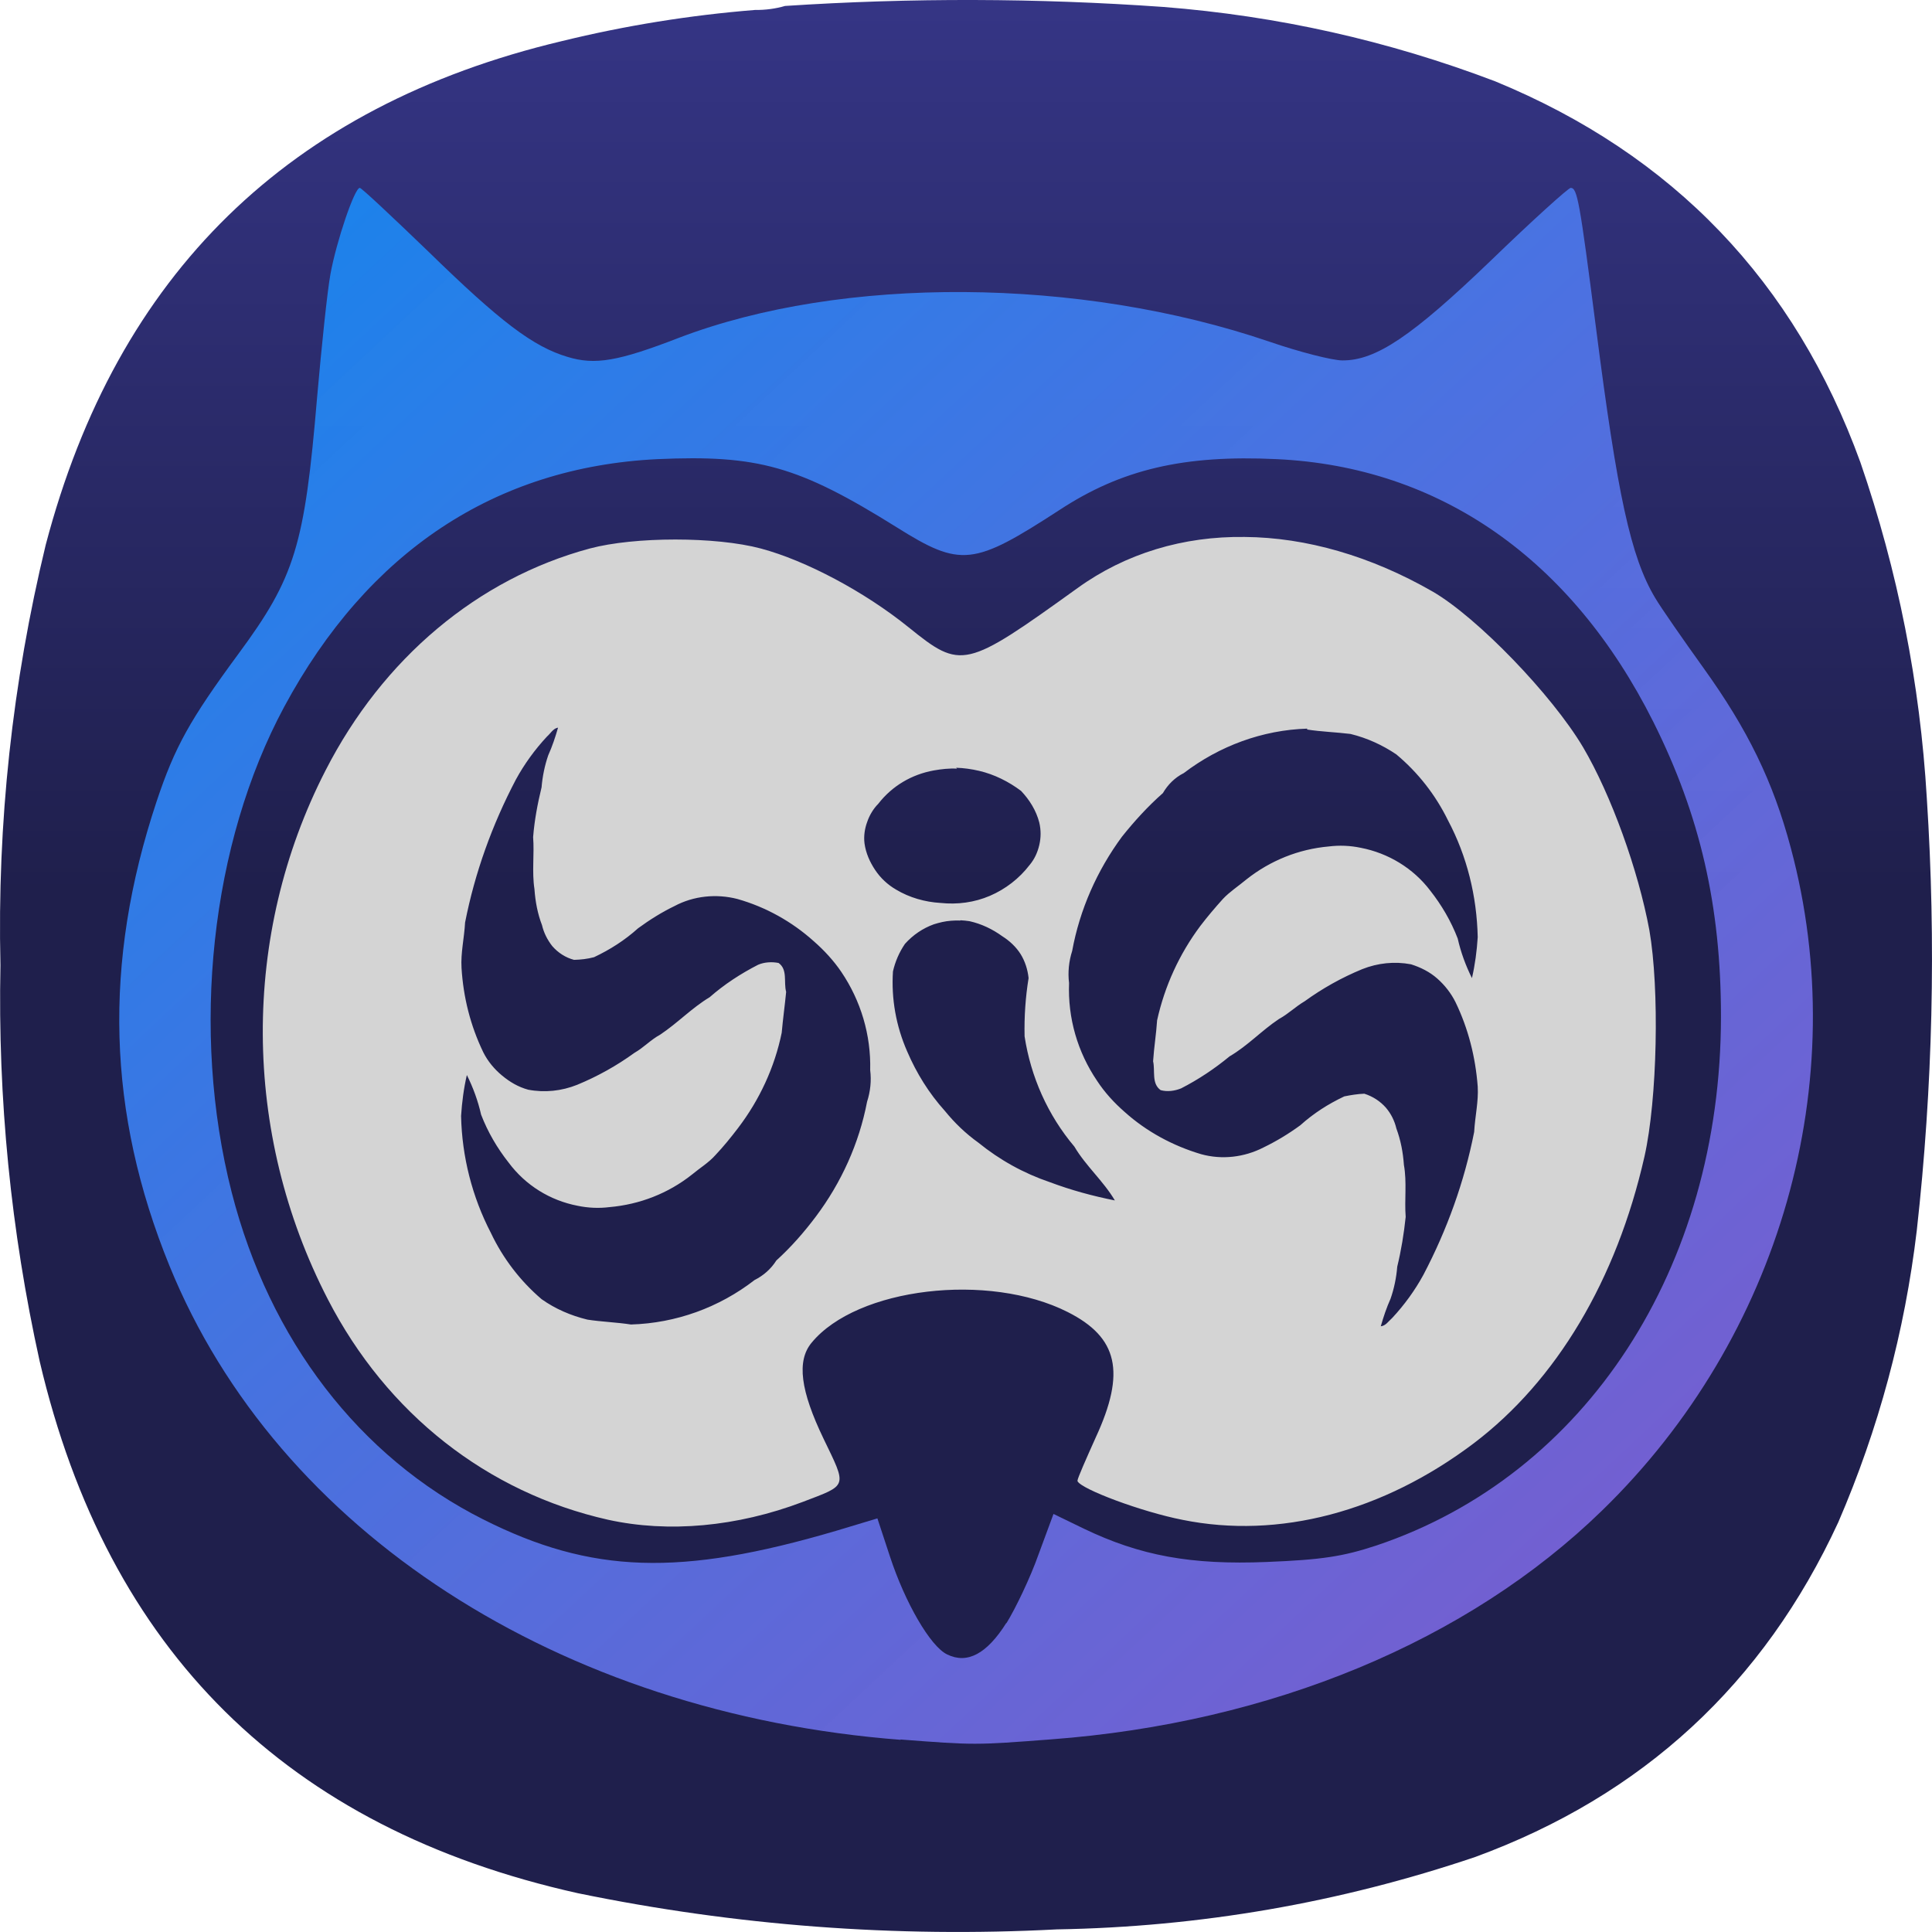
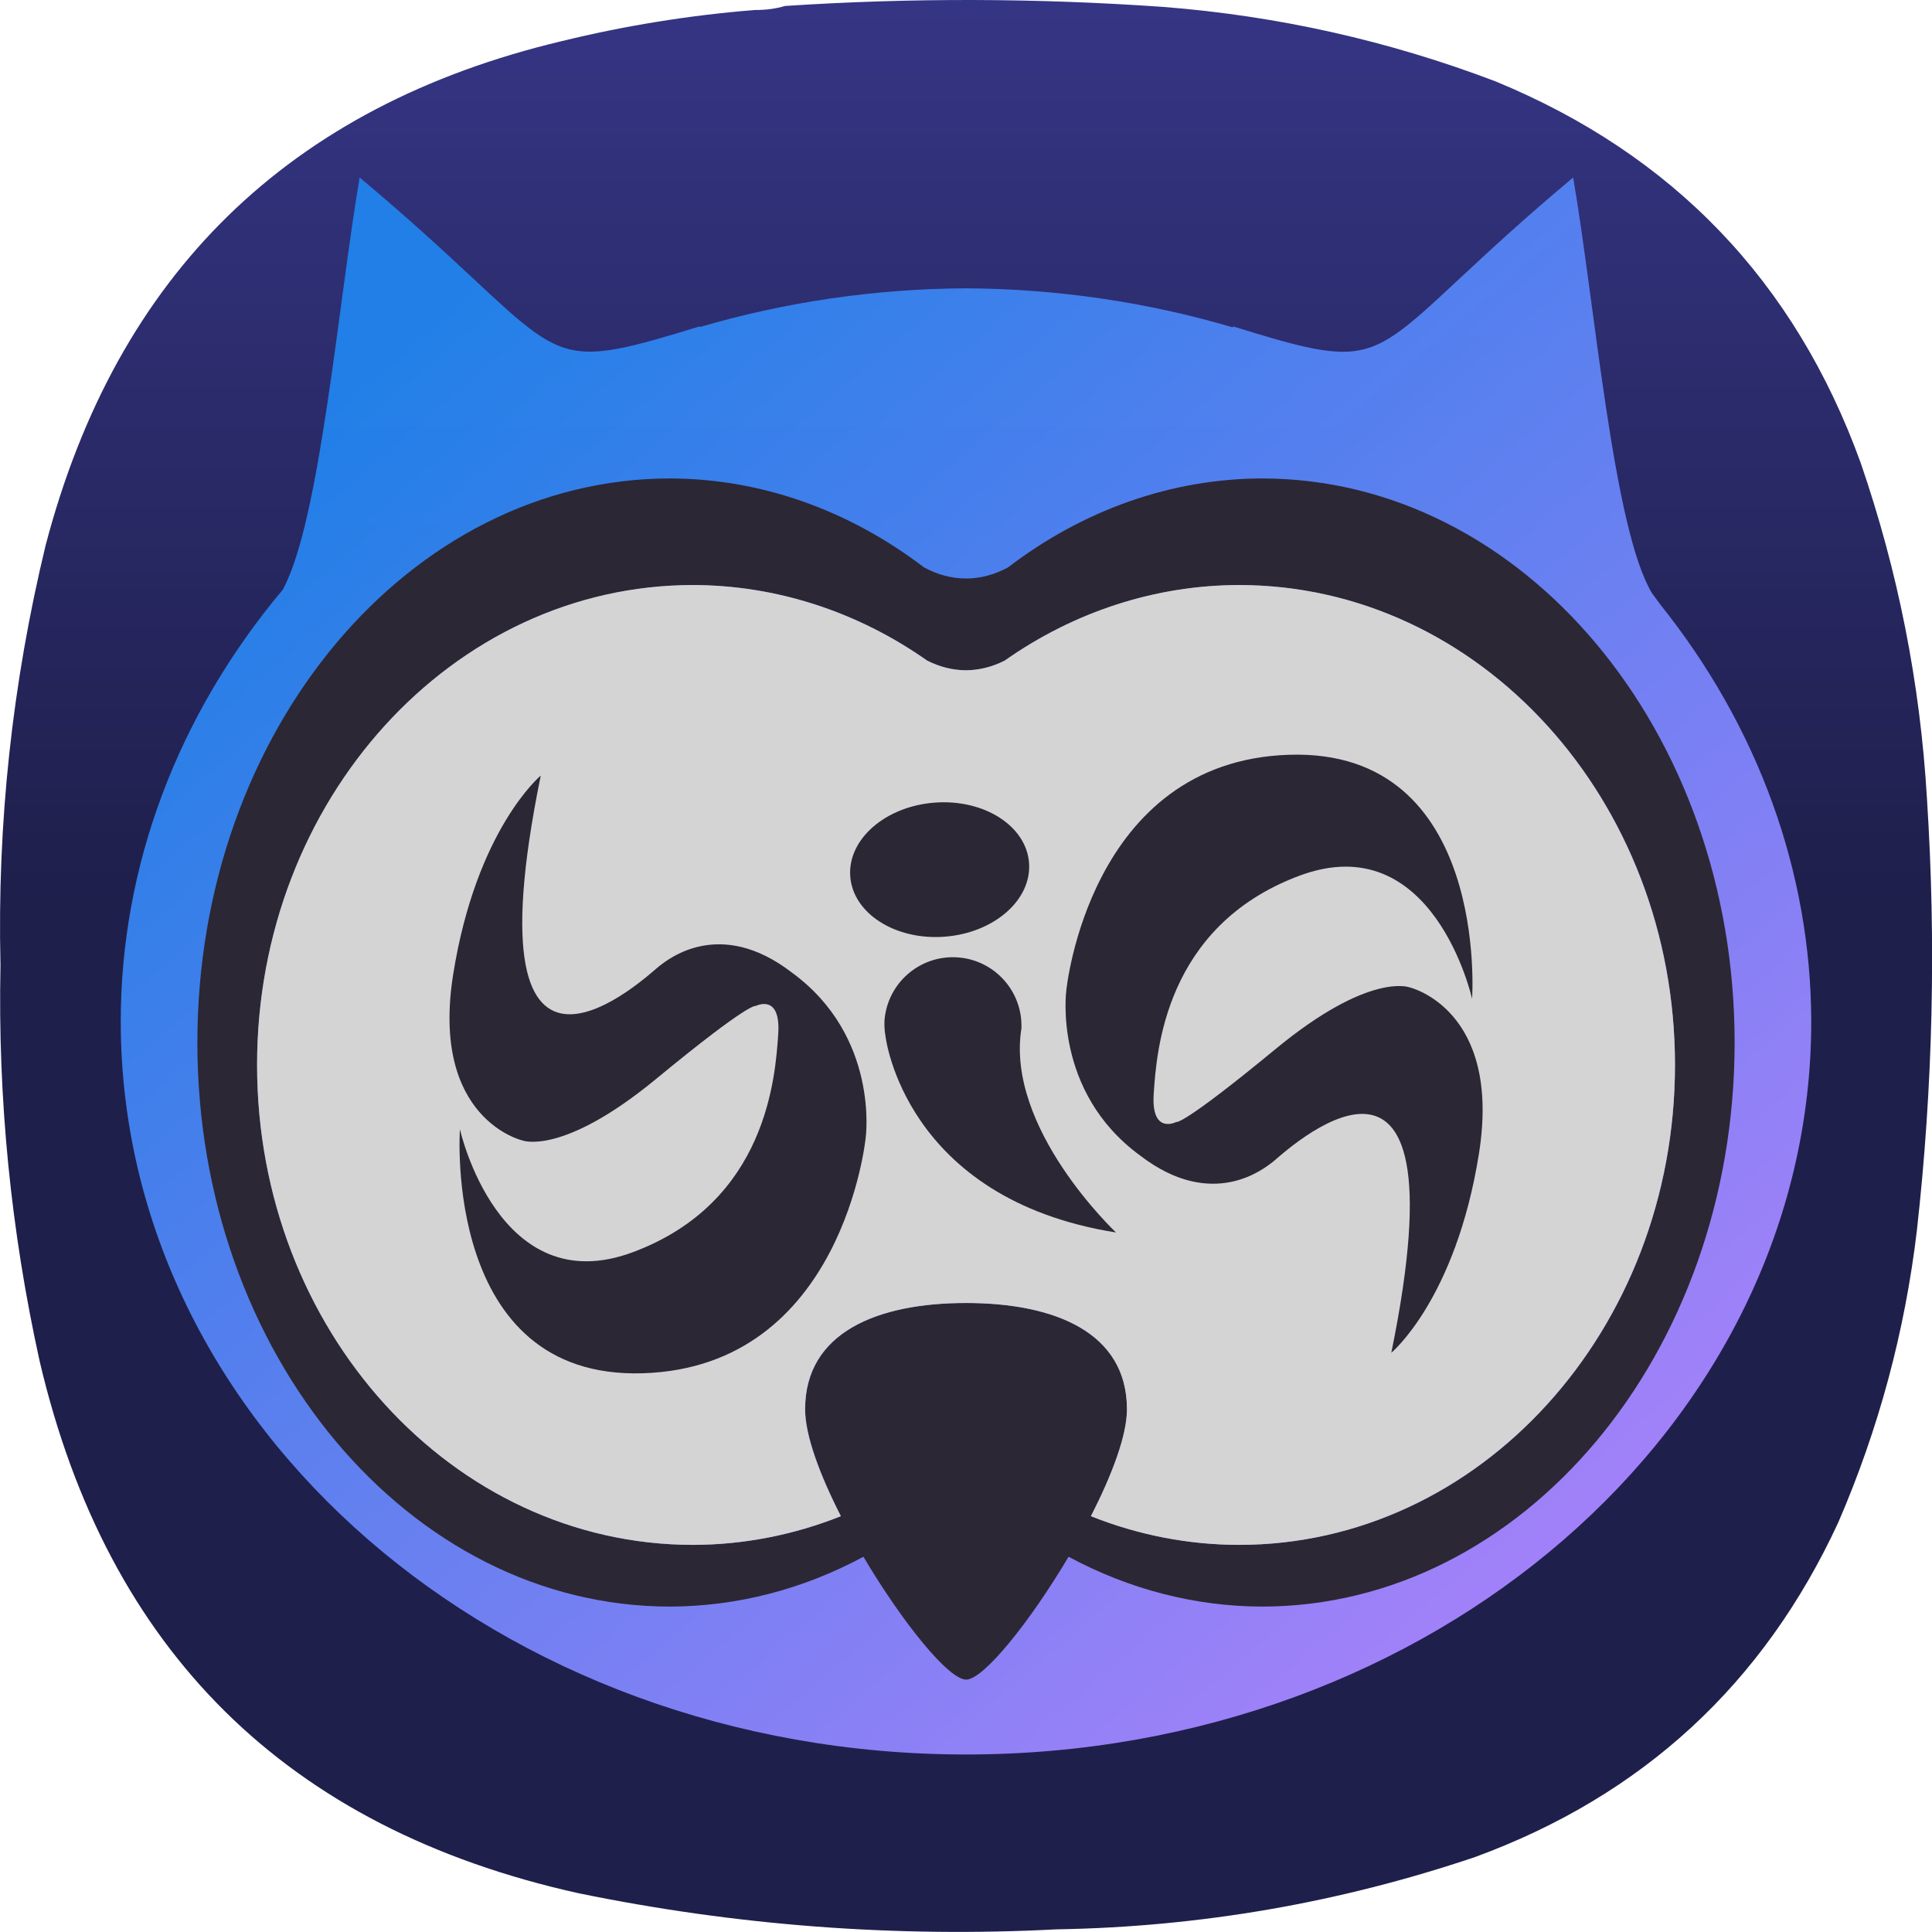
<svg xmlns="http://www.w3.org/2000/svg" xmlns:xlink="http://www.w3.org/1999/xlink" width="24" height="24" viewBox="0 0 24 24" fill="none" version="1.1" id="svg11" xml:space="preserve">
  <defs id="defs11">
    <radialGradient id="paint0_radial_313_57" cx="0" cy="0" r="1" gradientUnits="userSpaceOnUse" gradientTransform="matrix(0,11,-11,0,12,1)">
      <stop stop-color="#1D4775" id="stop8" />
      <stop offset="1" stop-color="#002A43" id="stop9" />
    </radialGradient>
-     <linearGradient xlink:href="#linearGradient3" id="linearGradient5" x1="150.767" y1="102.129" x2="150.767" y2="120.13" gradientUnits="userSpaceOnUse" gradientTransform="matrix(3.779528,0,0,3.779528,-542,-435.0001)" />
+     <linearGradient xlink:href="#linearGradient3" id="linearGradient5" x1="150.767" y1="102.129" x2="150.767" y2="120.13" gradientUnits="userSpaceOnUse" gradientTransform="matrix(0.6152693,0,0,0.6152693,-80.74383,-62.83695)" />
    <linearGradient id="linearGradient3">
      <stop style="stop-color:#353585;stop-opacity:1;" offset="0" id="stop4" />
      <stop style="stop-color:#1f1f4c;stop-opacity:1;" offset="1" id="stop6" />
    </linearGradient>
-     <linearGradient xlink:href="#linearGradient14" id="linearGradient29-1" gradientUnits="userSpaceOnUse" gradientTransform="matrix(0.2077927,0,0,0.2077926,17.51805,-4.074497)" x1="30.606" y1="41" x2="46.336" y2="57.842" />
-     <linearGradient id="linearGradient14">
-       <stop style="stop-color:#1d82eb;stop-opacity:1" offset="0" id="stop13" />
-       <stop style="stop-color:#9167e7;stop-opacity:0.835" offset="1" id="stop14" />
+     <linearGradient xlink:href="#linearGradient37" id="linearGradient38" x1="4.525" y1="30.605" x2="19.912" y2="48.942" gradientUnits="userSpaceOnUse" gradientTransform="matrix(1.984334,0,0,2.012723,-52.49608,-73.89717)" />
+     <linearGradient id="linearGradient37">
+       <stop style="stop-color:#2082eb;stop-opacity:0.996;" offset="0" id="stop20" />
+       <stop style="stop-color:#a884ff;stop-opacity:1;" offset="1" id="stop21" />
    </linearGradient>
  </defs>
-   <g id="g2" transform="matrix(1.026309,0,0,1.026309,47.21024,-77.01752)">
-     <g id="g1" transform="matrix(0.1586169,0,0,0.1586169,-38.70363,82.81539)">
-       <path fill-rule="evenodd" clip-rule="evenodd" d="m 11.606,-48.239 c 0.803,0.008 1.57,-0.094 2.302,-0.307 9.622,-0.63 19.242,-0.605 28.862,0.076 8.723,0.68 17.167,2.572 25.332,5.678 13.574,5.588 22.863,15.282 27.865,29.079 2.861,8.307 4.55,16.849 5.067,25.627 0.714,11.022 0.458,22.019 -0.767,32.993 -0.917,7.712 -2.914,15.13 -5.987,22.25 C 88.58,79.504 79.343,88.021 66.569,92.707 56.217,96.204 45.573,98.046 34.635,98.231 22.332,98.871 10.153,97.949 -1.904,95.469 -24.096,90.526 -37.785,76.996 -42.972,54.881 c -2.201,-9.955 -3.199,-20.032 -2.994,-30.23 -0.253,-10.844 0.907,-21.535 3.454,-32.072 5.437,-20.678 18.564,-33.491 39.379,-38.44 4.85,-1.186 9.763,-1.979 14.738,-2.378 z" fill="url(#paint0_radial_313_57)" id="path1-4-4" style="fill:url(#linearGradient5);fill-opacity:1;stroke-width:6.701" />
-       <g id="g2-6" transform="matrix(33.93339,0,0,33.93362,-828.8066,-185.4975)">
-         <path id="path2-7-6-6-6-8" style="fill:#d4d4d4;fill-opacity:1;stroke-width:0.001" d="m 25.868,5.23 c -0.138,-0.002 -0.268,0.037 -0.376,0.115 -0.253,0.182 -0.261,0.184 -0.38,0.088 -0.099,-0.08 -0.231,-0.15 -0.332,-0.177 -0.101,-0.027 -0.284,-0.027 -0.385,0 -0.252,0.068 -0.465,0.247 -0.594,0.499 -0.19,0.37 -0.188,0.815 0.005,1.189 0.133,0.258 0.359,0.435 0.63,0.496 0.136,0.03 0.29,0.016 0.438,-0.04 0.102,-0.039 0.1,-0.032 0.047,-0.142 -0.052,-0.108 -0.061,-0.175 -0.027,-0.216 0.102,-0.124 0.398,-0.159 0.576,-0.069 0.113,0.057 0.131,0.135 0.063,0.282 -0.022,0.049 -0.041,0.092 -0.041,0.097 v 4.128e-4 4.127e-4 4.128e-4 c 0.008,0.018 0.144,0.069 0.236,0.087 0.217,0.044 0.451,-0.018 0.655,-0.172 0.186,-0.141 0.321,-0.367 0.384,-0.645 0.029,-0.129 0.034,-0.377 0.011,-0.509 C 26.753,5.979 26.692,5.81 26.629,5.703 26.559,5.585 26.391,5.411 26.291,5.353 26.152,5.273 26.006,5.231 25.868,5.23 Z M 24.322,5.659 h 3.95e-4 3.95e-4 c 1.65e-4,1.3e-5 9.88e-4,-7.9e-6 0.001,0 -0.006,0.021 -0.013,0.042 -0.022,0.062 -0.008,0.023 -0.013,0.048 -0.015,0.072 -0.009,0.037 -0.016,0.074 -0.019,0.112 0.003,0.038 -0.003,0.078 0.003,0.117 0.002,0.028 0.007,0.055 0.017,0.081 0.004,0.017 0.012,0.033 0.023,0.047 0.013,0.015 0.03,0.026 0.049,0.031 0.015,-3.81e-4 0.03,-0.002 0.045,-0.006 0.036,-0.017 0.069,-0.038 0.099,-0.065 0.026,-0.019 0.053,-0.036 0.082,-0.05 0.043,-0.023 0.094,-0.028 0.141,-0.016 0.064,0.018 0.123,0.051 0.172,0.095 0.024,0.021 0.045,0.044 0.062,0.069 0.044,0.065 0.067,0.142 0.065,0.221 0.003,0.024 3.96e-4,0.048 -0.007,0.071 -0.018,0.094 -0.058,0.182 -0.115,0.258 -0.027,0.036 -0.056,0.069 -0.089,0.099 -0.012,0.019 -0.029,0.034 -0.049,0.044 -0.08,0.062 -0.177,0.097 -0.278,0.1 -0.032,-0.005 -0.066,-0.006 -0.098,-0.011 -0.037,-0.009 -0.072,-0.024 -0.103,-0.046 -0.048,-0.041 -0.087,-0.092 -0.114,-0.149 -0.042,-0.081 -0.065,-0.171 -0.067,-0.263 0.002,-0.031 0.006,-0.062 0.013,-0.092 0.014,0.028 0.025,0.058 0.032,0.089 0.015,0.039 0.036,0.075 0.062,0.108 0.038,0.051 0.093,0.085 0.155,0.097 0.024,0.005 0.048,0.006 0.072,0.003 0.068,-0.006 0.132,-0.031 0.185,-0.073 0.018,-0.015 0.038,-0.027 0.053,-0.044 0.018,-0.019 0.035,-0.04 0.051,-0.061 0.048,-0.063 0.082,-0.136 0.098,-0.214 0.003,-0.033 0.007,-0.061 0.01,-0.092 -0.006,-0.022 0.004,-0.05 -0.017,-0.065 -0.015,-0.003 -0.032,-0.002 -0.046,0.004 -0.039,0.02 -0.076,0.044 -0.109,0.073 -0.04,0.024 -0.072,0.058 -0.111,0.084 -0.022,0.012 -0.037,0.029 -0.058,0.041 -0.04,0.029 -0.083,0.053 -0.129,0.072 -0.035,0.014 -0.073,0.018 -0.11,0.011 -0.022,-0.006 -0.041,-0.017 -0.059,-0.032 -0.017,-0.014 -0.032,-0.032 -0.042,-0.052 -0.029,-0.06 -0.045,-0.124 -0.049,-0.19 -0.002,-0.034 0.006,-0.066 0.008,-0.102 0.022,-0.112 0.061,-0.22 0.114,-0.321 0.019,-0.035 0.043,-0.068 0.07,-0.097 0.008,-0.007 0.014,-0.018 0.024,-0.02 z m 1.686,0.004 c 0.032,0.005 0.066,0.006 0.098,0.01 0.037,0.009 0.072,0.025 0.103,0.046 0.049,0.041 0.088,0.091 0.116,0.148 0.043,0.081 0.065,0.171 0.067,0.263 -0.002,0.031 -0.006,0.062 -0.013,0.092 -0.014,-0.028 -0.025,-0.058 -0.032,-0.089 -0.015,-0.039 -0.036,-0.075 -0.062,-0.108 -0.038,-0.05 -0.094,-0.084 -0.156,-0.096 -0.024,-0.005 -0.048,-0.006 -0.072,-0.003 -0.068,0.006 -0.132,0.032 -0.185,0.074 -0.018,0.015 -0.038,0.028 -0.053,0.044 -0.018,0.02 -0.035,0.04 -0.051,0.061 -0.047,0.063 -0.08,0.135 -0.097,0.212 -0.002,0.031 -0.007,0.061 -0.009,0.092 0.005,0.022 -0.004,0.05 0.017,0.065 0.015,0.004 0.031,0.002 0.046,-0.004 0.039,-0.02 0.075,-0.044 0.109,-0.072 0.041,-0.024 0.072,-0.058 0.111,-0.084 0.022,-0.012 0.036,-0.027 0.058,-0.04 0.04,-0.029 0.083,-0.053 0.129,-0.072 0.035,-0.014 0.073,-0.018 0.11,-0.011 0.022,0.007 0.042,0.017 0.059,0.032 0.017,0.015 0.031,0.033 0.041,0.053 0.029,0.06 0.045,0.124 0.05,0.19 0.002,0.034 -0.006,0.066 -0.008,0.102 -0.022,0.112 -0.061,0.22 -0.114,0.321 -0.019,0.035 -0.043,0.068 -0.07,0.097 -0.009,0.008 -0.015,0.018 -0.026,0.019 0.006,-0.021 0.013,-0.042 0.022,-0.062 0.008,-0.023 0.013,-0.047 0.015,-0.072 0.009,-0.037 0.015,-0.074 0.019,-0.112 -0.003,-0.038 0.003,-0.078 -0.004,-0.117 -0.002,-0.028 -0.007,-0.055 -0.017,-0.082 -0.004,-0.017 -0.012,-0.033 -0.023,-0.046 -0.013,-0.015 -0.03,-0.026 -0.049,-0.032 -0.015,5.397e-4 -0.03,0.003 -0.045,0.006 -0.036,0.017 -0.069,0.038 -0.099,0.065 -0.026,0.019 -0.054,0.036 -0.083,0.05 -0.043,0.022 -0.093,0.028 -0.14,0.015 -0.064,-0.019 -0.123,-0.051 -0.172,-0.095 -0.024,-0.021 -0.045,-0.044 -0.062,-0.07 -0.044,-0.065 -0.066,-0.141 -0.063,-0.22 -0.003,-0.024 -3.97e-4,-0.049 0.007,-0.072 0.017,-0.093 0.056,-0.181 0.112,-0.257 0.028,-0.035 0.058,-0.068 0.092,-0.098 0.011,-0.019 0.027,-0.035 0.047,-0.045 0.08,-0.061 0.177,-0.097 0.278,-0.1 z m -0.789,0.086 c 0.017,4.747e-4 0.035,0.003 0.052,0.007 0.034,0.008 0.066,0.024 0.094,0.045 0.019,0.02 0.034,0.044 0.041,0.071 0.004,0.017 0.004,0.034 0,0.051 -0.004,0.017 -0.011,0.032 -0.022,0.045 -0.023,0.03 -0.054,0.054 -0.089,0.069 -0.035,0.015 -0.073,0.02 -0.111,0.016 -0.035,-0.002 -0.07,-0.012 -0.1,-0.03 -0.019,-0.011 -0.035,-0.026 -0.047,-0.044 -0.012,-0.018 -0.021,-0.038 -0.024,-0.06 -0.002,-0.016 3.97e-4,-0.033 0.006,-0.048 0.005,-0.015 0.014,-0.03 0.025,-0.041 0.031,-0.04 0.075,-0.066 0.125,-0.075 0.017,-0.003 0.035,-0.005 0.052,-0.004 z m 0.01,0.343 c 0.007,3.334e-4 0.013,0.001 0.02,0.002 0.027,0.006 0.052,0.018 0.074,0.034 0.016,0.01 0.031,0.024 0.041,0.04 0.01,0.016 0.016,0.035 0.018,0.054 -0.007,0.043 -0.01,0.087 -0.009,0.131 0.014,0.091 0.052,0.177 0.112,0.248 0.026,0.044 0.065,0.077 0.091,0.121 -0.05,-0.01 -0.098,-0.023 -0.146,-0.041 -0.059,-0.02 -0.113,-0.05 -0.161,-0.089 -0.028,-0.02 -0.053,-0.044 -0.075,-0.071 -0.036,-0.04 -0.064,-0.085 -0.085,-0.134 -0.025,-0.057 -0.036,-0.118 -0.032,-0.18 0.005,-0.022 0.014,-0.043 0.027,-0.062 0.018,-0.02 0.04,-0.035 0.065,-0.044 0.013,-0.004 0.025,-0.007 0.039,-0.008 0.007,-5.08e-4 0.013,-7.461e-4 0.02,-4.127e-4 z" />
-         <path style="fill:url(#linearGradient29-1);fill-opacity:1;stroke-width:0.001" d="m 25.095,7.935 c -0.768,-0.059 -1.402,-0.469 -1.645,-1.066 -0.14,-0.344 -0.15,-0.68 -0.029,-1.044 0.041,-0.123 0.075,-0.184 0.184,-0.332 0.127,-0.172 0.149,-0.243 0.177,-0.577 0.01,-0.114 0.023,-0.239 0.03,-0.277 0.013,-0.072 0.054,-0.194 0.066,-0.194 0.004,0 0.073,0.065 0.154,0.143 0.163,0.159 0.236,0.214 0.313,0.237 0.062,0.019 0.114,0.01 0.251,-0.043 0.367,-0.14 0.9,-0.137 1.328,0.009 0.067,0.023 0.141,0.042 0.164,0.042 0.075,1.873e-4 0.156,-0.054 0.334,-0.225 C 26.515,4.518 26.596,4.445 26.601,4.445 c 0.015,0 0.02,0.028 0.057,0.315 0.048,0.375 0.078,0.515 0.133,0.607 0.013,0.022 0.063,0.094 0.109,0.158 0.099,0.138 0.156,0.254 0.196,0.404 0.141,0.525 -0.023,1.1 -0.424,1.49 -0.302,0.294 -0.744,0.478 -1.24,0.515 -0.17,0.013 -0.172,0.013 -0.339,1.512e-4 z m 0.237,-0.262 c 0.021,-0.034 0.054,-0.103 0.072,-0.154 l 0.034,-0.092 0.068,0.033 c 0.127,0.061 0.241,0.082 0.412,0.075 0.123,-0.005 0.17,-0.012 0.246,-0.037 C 26.635,7.34 26.939,6.874 26.939,6.308 26.939,6.06 26.892,5.856 26.787,5.646 26.603,5.279 26.306,5.072 25.94,5.055 25.731,5.045 25.591,5.078 25.452,5.169 25.258,5.295 25.23,5.299 25.085,5.208 24.864,5.07 24.773,5.045 24.547,5.055 24.182,5.073 23.896,5.263 23.708,5.612 23.543,5.919 23.497,6.34 23.59,6.704 c 0.085,0.332 0.287,0.595 0.565,0.735 0.244,0.123 0.444,0.129 0.794,0.026 l 0.093,-0.028 0.028,0.085 c 0.034,0.104 0.091,0.203 0.129,0.221 0.045,0.022 0.089,-0.001 0.133,-0.071 z" id="path3-3-5-0-3-9" />
-       </g>
+   <path fill-rule="evenodd" clip-rule="evenodd" d="m 9.378,0.124 c 0.131,0.001 0.256,-0.015 0.375,-0.05 1.566,-0.103 3.132,-0.098 4.699,0.012 1.42,0.111 2.795,0.419 4.124,0.924 2.21,0.91 3.722,2.488 4.536,4.734 0.466,1.352 0.741,2.743 0.825,4.172 0.116,1.794 0.075,3.584 -0.125,5.371 -0.149,1.255 -0.474,2.463 -0.975,3.622 -0.928,2.01 -2.432,3.396 -4.511,4.159 -1.685,0.569 -3.418,0.869 -5.198,0.899 -2.003,0.104 -3.985,-0.046 -5.948,-0.45 C 3.566,22.713 1.337,20.511 0.493,16.911 0.135,15.29 -0.028,13.65 0.006,11.99 -0.036,10.224 0.153,8.484 0.568,6.769 1.453,3.403 3.59,1.317 6.978,0.511 7.768,0.318 8.568,0.189 9.378,0.124 Z" fill="url(#paint0_radial_313_57)" id="path1-4-4" style="fill:url(#linearGradient5);fill-opacity:1;stroke-width:1.091" />
+   <g id="g3" transform="matrix(0.4421053,0,0,0.4421053,24.48947,9.278401)">
+     <path style="display:inline;fill:url(#linearGradient38);fill-opacity:0.969;stroke-width:1.992" d="m -45.287,-16 c -0.609,3.551 -1.107,9.637 -2.159,11.581 A 23.75,20.599 0 0 0 -52,7.712 23.75,20.599 0 0 0 -28.25,28.311 23.75,20.599 0 0 0 -4.5,7.712 23.75,20.599 0 0 0 -8.752,-4.014 h 0.004 c -0.012,-0.012 -0.023,-0.03 -0.035,-0.043 a 23.75,20.599 0 0 0 -0.198,-0.271 c -1.088,-1.837 -1.59,-8.064 -2.209,-11.671 -5.54,4.638 -4.881,5.541 -8.449,4.517 -0.331,-0.095 -0.697,-0.208 -1.108,-0.334 l -0.004,0.028 A 23.75,20.599 0 0 0 -28.25,-12.886 a 23.75,20.599 0 0 0 -7.48,1.089 v -0.02 c -0.474,0.146 -0.887,0.27 -1.256,0.373 -3.403,0.956 -2.84,0.016 -8.302,-4.556 z" id="path21" />
+     <path style="display:inline;fill:#2c2734;fill-opacity:1;stroke-width:2.044" d="m -36.563,-7.543 a 13.284,15.849 0 0 0 -13.284,15.847 13.284,15.849 0 0 0 13.284,15.851 13.284,15.849 0 0 0 5.431,-1.4 c 1.081,1.826 2.387,3.452 2.886,3.452 0.489,-4e-6 1.795,-1.625 2.878,-3.452 a 13.284,15.849 0 0 0 5.431,1.4 13.284,15.849 0 0 0 13.284,-15.851 13.284,15.849 0 0 0 -13.284,-15.847 13.284,15.849 0 0 0 -7.133,2.499 4.54,9.147 0 0 1 -1.18,0.312 4.54,9.147 0 0 1 -1.18,-0.312 13.284,15.849 0 0 0 -7.133,-2.499 z m 0.645,2.997 a 12.253,13.486 0 0 1 6.579,2.123 4.188,7.783 0 0 0 1.089,0.269 4.188,7.783 0 0 0 1.089,-0.269 12.253,13.486 0 0 1 6.579,-2.123 12.253,13.486 0 0 1 12.255,13.482 12.253,13.486 0 0 1 -12.255,13.486 12.253,13.486 0 0 1 -4.156,-0.807 c 0.59,-1.152 1.014,-2.269 1.013,-3.005 -9.06e-4,-2.157 -2.025,-2.984 -4.52,-2.985 -2.497,-0.001 -4.523,0.826 -4.524,2.985 -5.46e-4,0.736 0.416,1.853 1.005,3.005 a 12.253,13.486 0 0 1 -4.152,0.807 12.253,13.486 0 0 1 -12.251,-13.486 12.253,13.486 0 0 1 12.251,-13.482 z" id="path22" />
+     <path style="display:inline;fill:#d4d4d4;fill-opacity:1;stroke-width:1.975" d="m -35.919,-4.549 a 12.253,13.486 0 0 0 -12.251,13.483 12.253,13.486 0 0 0 12.251,13.487 12.253,13.486 0 0 0 4.152,-0.806 c -0.589,-1.152 -1.006,-2.267 -1.005,-3.003 9.05e-4,-2.159 2.027,-2.988 4.524,-2.987 2.496,7.82e-4 4.52,0.83 4.52,2.987 5.5e-4,0.736 -0.423,1.851 -1.013,3.003 a 12.253,13.486 0 0 0 4.156,0.806 12.253,13.486 0 0 0 12.255,-13.487 12.253,13.486 0 0 0 -12.255,-13.483 12.253,13.486 0 0 0 -6.579,2.124 4.188,7.783 0 0 1 -1.089,0.272 4.188,7.783 0 0 1 -1.089,-0.272 12.253,13.486 0 0 0 -6.579,-2.124 z" id="path23" />
+     <g transform="matrix(2.026667,0,0,2.026667,-0.094373,-53.46158)" id="g26">
+       <path d="m -16.306,29.508 c -1.004,-0.773 -1.72,-0.181 -1.842,-0.088 -0.122,0.093 -2.705,2.563 -1.64,-2.644 0,0 -0.893,0.743 -1.214,2.754 -0.32,2.011 0.959,2.305 0.959,2.305 0,0 0.553,0.22 1.858,-0.856 1.305,-1.076 1.377,-1.008 1.377,-1.008 0,0 0.352,-0.183 0.312,0.392 -0.04,0.574 -0.149,2.325 -2.014,3.021 -1.864,0.696 -2.399,-1.704 -2.399,-1.704 0,0 -0.245,3.47 2.535,3.383 2.779,-0.086 3.091,-3.269 3.091,-3.269 0,0 0.192,-1.399 -1.023,-2.286" class="cls-3" style="display:inline;fill:#2c2734;fill-opacity:1;stroke-width:0.111" id="path24" />
+       <ellipse cx="-16.369" cy="26.905" class="cls-3" rx="1.243" ry="0.932" style="display:inline;fill:#2c2734;fill-opacity:1;stroke-width:0.111" transform="rotate(-4.397371)" id="ellipse24" />
+       <path d="m -13.124,30.273 a 0.951,0.951 0 0 0 -1.898,-0.11 0.941,0.941 0 0 0 0.013,0.225 c 0,0 0.254,2.255 3.196,2.723 1.48e-4,-0.001 -1.539,-1.445 -1.31,-2.838" class="cls-3" style="display:inline;fill:#2c2734;fill-opacity:1;stroke-width:0.111" id="path25" />
+       <path d="m -7.743,29.713 c 0,0 -0.553,-0.221 -1.858,0.855 -1.305,1.076 -1.376,1.011 -1.376,1.011 0,0 -0.352,0.184 -0.313,-0.392 0.039,-0.576 0.15,-2.32 2.014,-3.02 1.864,-0.7 2.4,1.704 2.4,1.704 0,0 0.245,-3.471 -2.535,-3.383 -2.78,0.087 -3.091,3.269 -3.091,3.269 0,0 -0.189,1.401 1.022,2.286 1.004,0.773 1.721,0.181 1.842,0.089 0.121,-0.092 2.707,-2.562 1.642,2.647 0,0 0.892,-0.742 1.214,-2.754 0.322,-2.012 -0.96,-2.312 -0.96,-2.312" class="cls-3" style="display:inline;fill:#2c2734;fill-opacity:1;stroke-width:0.111" id="path26" />
    </g>
  </g>
</svg>
